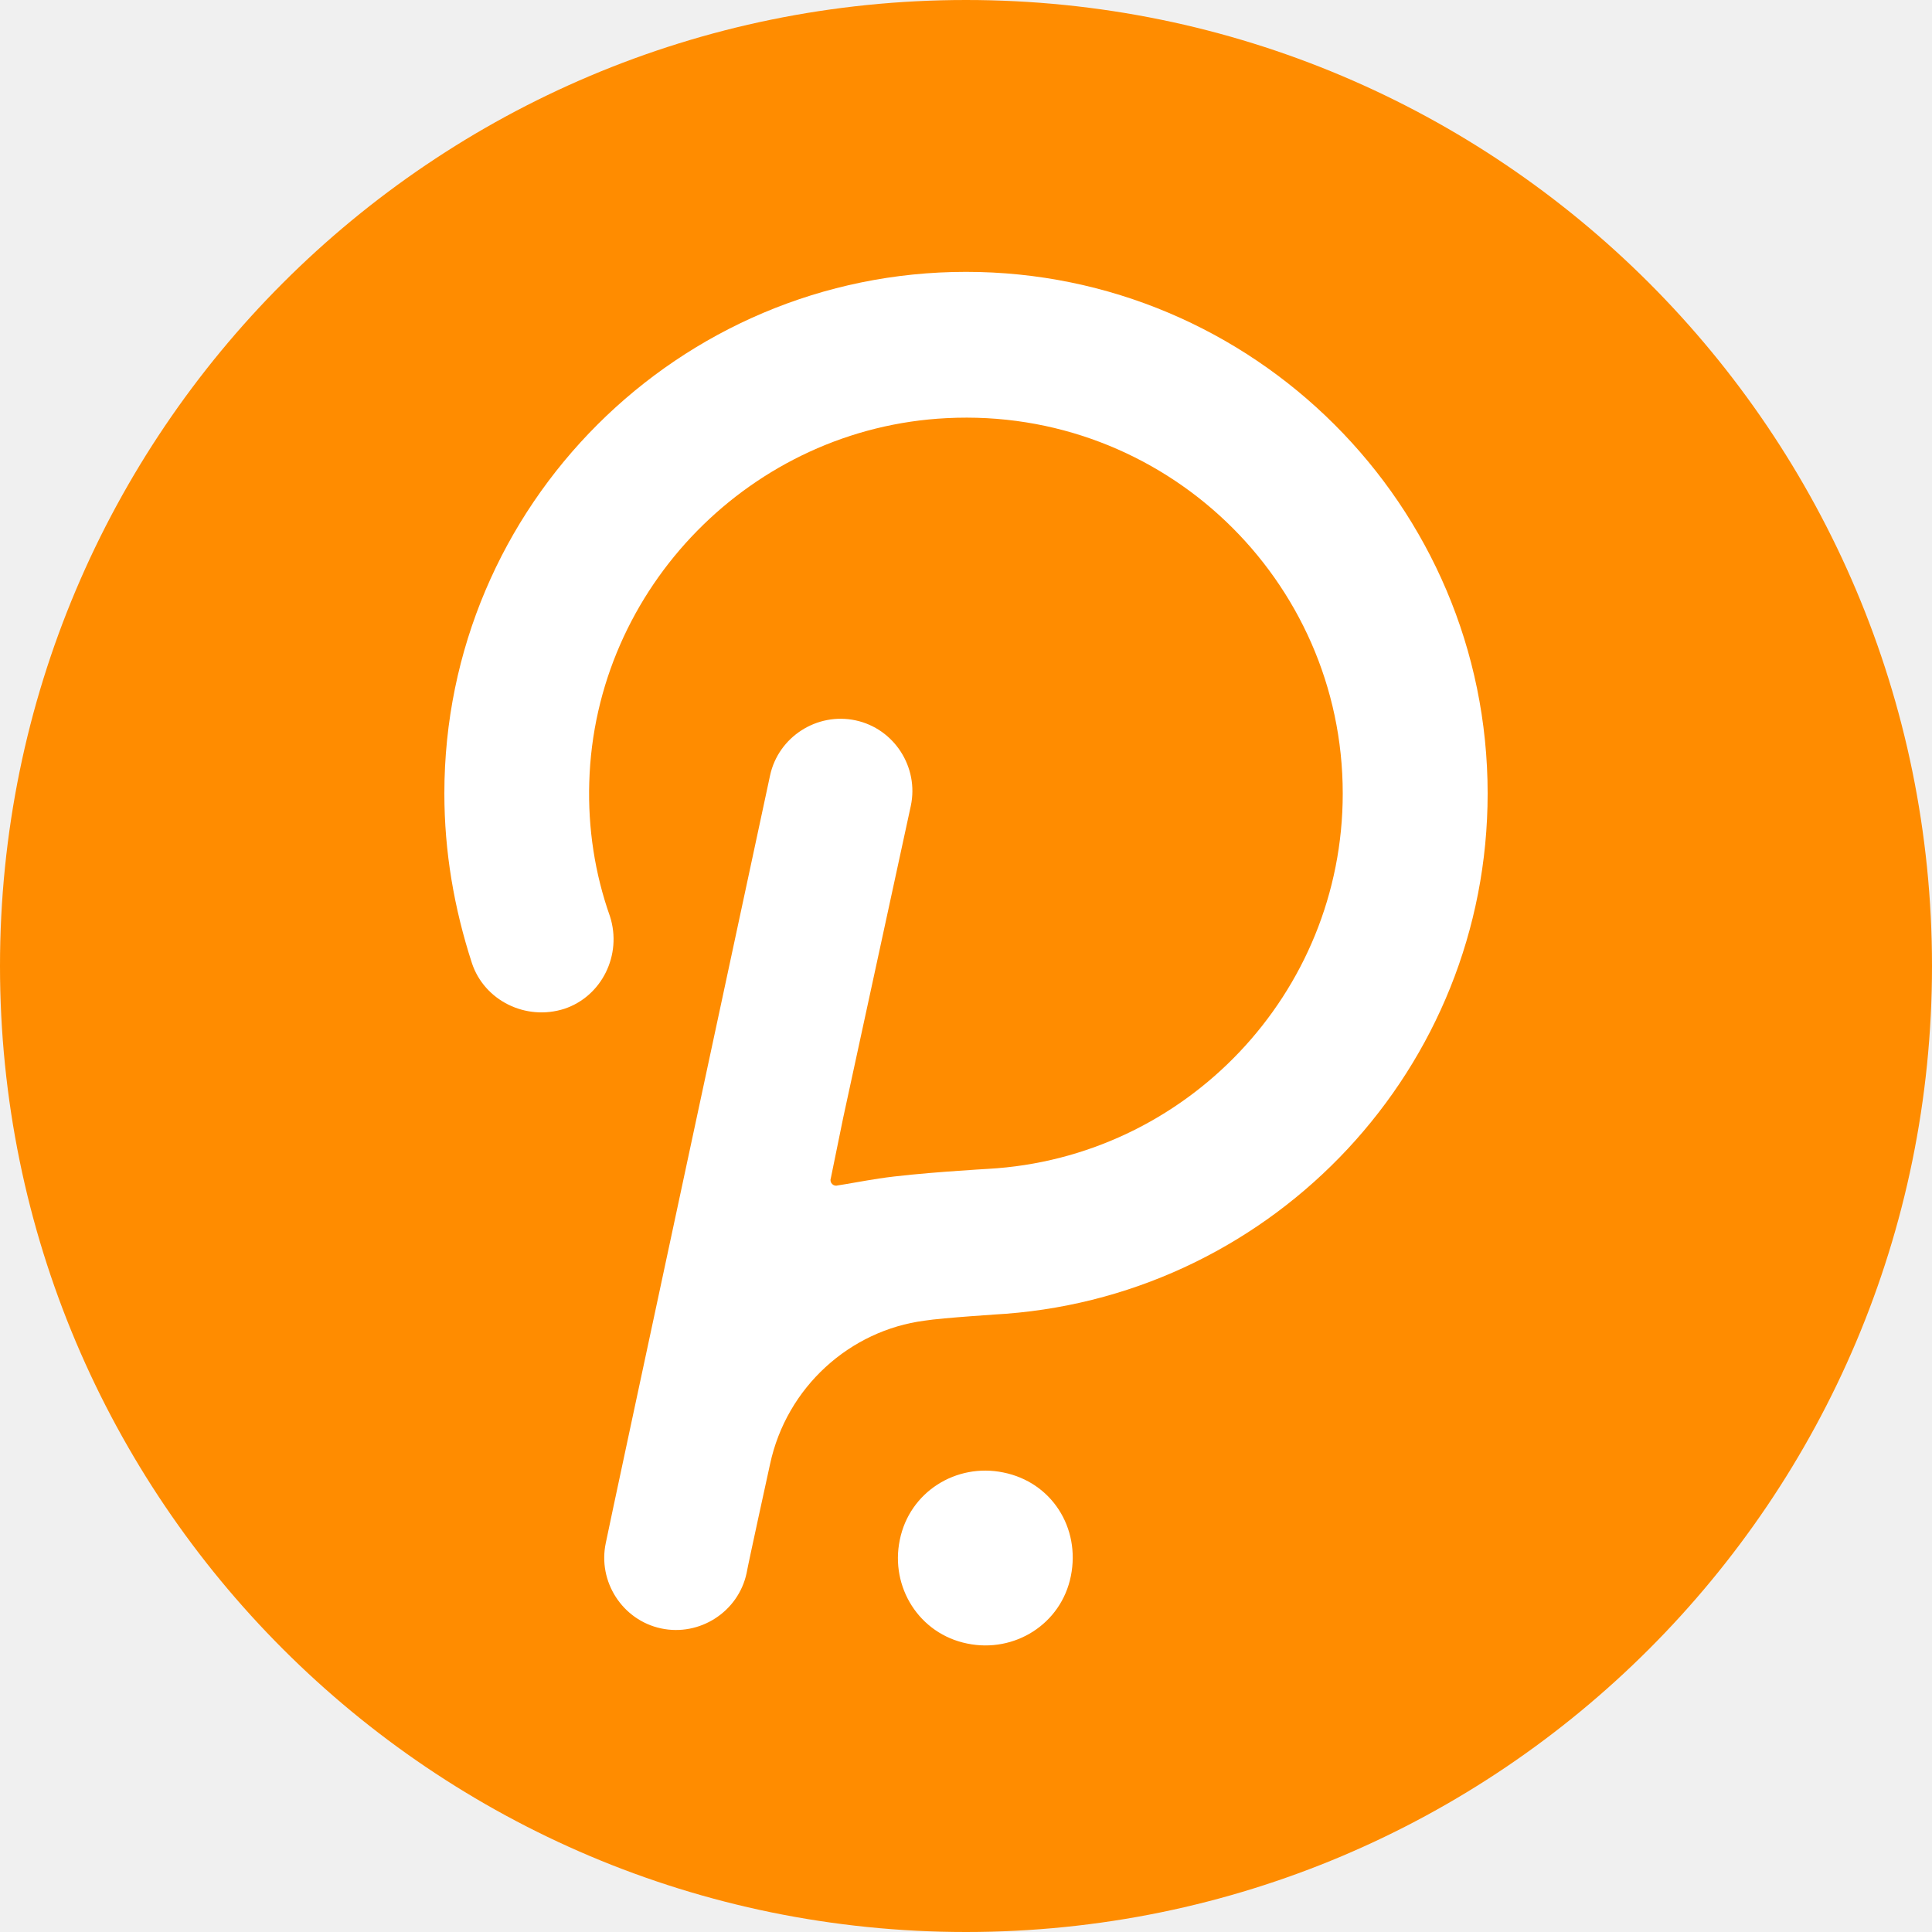
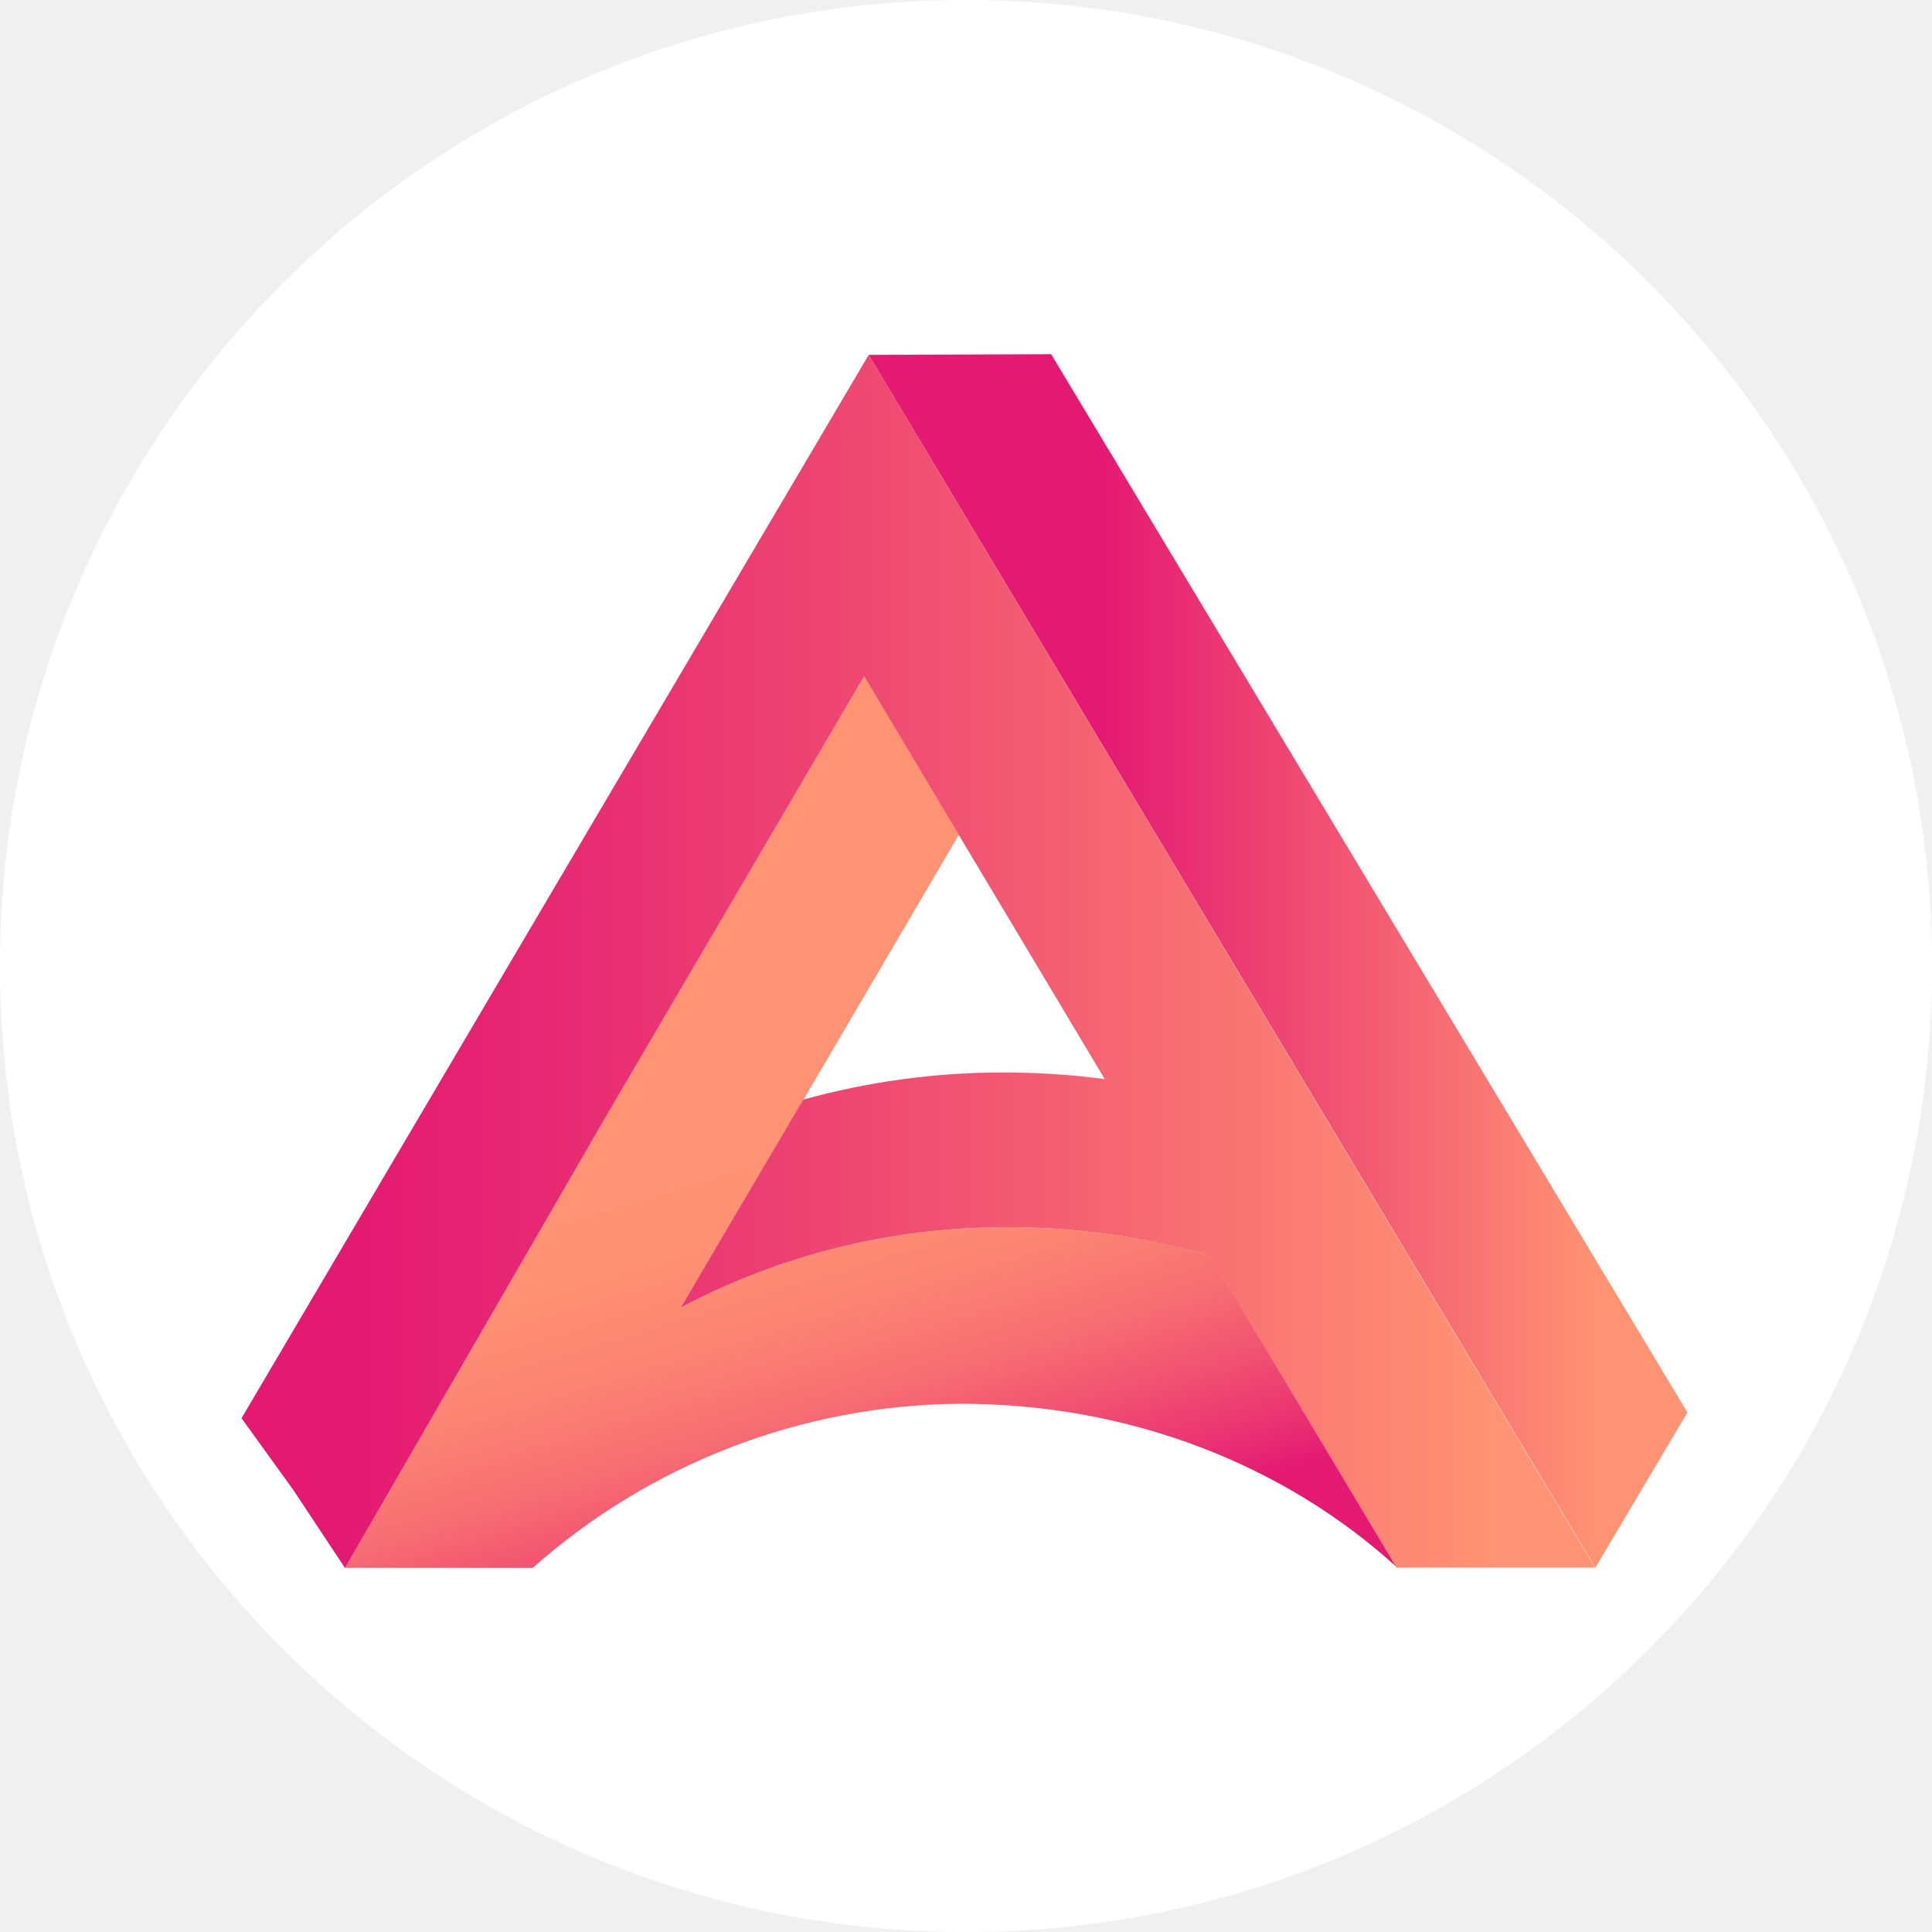
- <svg xmlns="http://www.w3.org/2000/svg" version="1.1" id="Layer_1" x="0px" y="0px" viewBox="15 15 140 140" style="enable-background:new 0 0 170 170;zoom: 1;" xml:space="preserve">
-   <style type="text/css">
-   .bg0{fill:#FF8C00}
-         .st0{fill:#FFFFFF;}
- </style>
-   <g>
-     <circle class="bg0" cx="85" cy="85" r="70" />
-     <g>
-       <path class="st0" d="M85,34.7c-20.8,0-37.8,16.9-37.8,37.8c0,4.2,0.7,8.3,2,12.3c0.9,2.7,3.9,4.2,6.7,3.3c2.7-0.9,4.2-3.9,3.3-6.7 c-1.1-3.1-1.6-6.4-1.5-9.7C58.1,57.6,69.5,46,83.6,45.3c15.7-0.8,28.7,11.7,28.7,27.2c0,14.5-11.4,26.4-25.7,27.2 c0,0-5.3,0.3-7.9,0.7c-1.3,0.2-2.3,0.4-3,0.5c-0.3,0.1-0.6-0.2-0.5-0.5l0.9-4.4L81,73.4c0.6-2.8-1.2-5.6-4-6.2 c-2.8-0.6-5.6,1.2-6.2,4c0,0-11.8,55-11.9,55.6c-0.6,2.8,1.2,5.6,4,6.2c2.8,0.6,5.6-1.2,6.2-4c0.1-0.6,1.7-7.9,1.7-7.9 c1.2-5.6,5.8-9.7,11.2-10.4c1.2-0.2,5.9-0.5,5.9-0.5c19.5-1.5,34.9-17.8,34.9-37.7C122.8,51.6,105.8,34.7,85,34.7z M87.7,121.7 c-3.4-0.7-6.8,1.4-7.5,4.9c-0.7,3.4,1.4,6.8,4.9,7.5c3.4,0.7,6.8-1.4,7.5-4.9C93.3,125.7,91.2,122.4,87.7,121.7z" />
+ <svg xmlns="http://www.w3.org/2000/svg" width="120px" height="120px" viewBox="0 0 120 120" version="1.1">
+   <defs>
+     <linearGradient x1="27.532%" y1="23.676%" x2="55.538%" y2="101.285%" id="linearGradient-1">
+       <stop stop-color="#FF9373" offset="39%" />
+       <stop stop-color="#FE8F73" offset="51%" />
+       <stop stop-color="#FB8373" offset="62%" />
+       <stop stop-color="#F77073" offset="73%" />
+       <stop stop-color="#F15472" offset="83%" />
+       <stop stop-color="#E93172" offset="94%" />
+       <stop stop-color="#E41A72" offset="100%" />
+     </linearGradient>
+     <linearGradient x1="100.029%" y1="49.988%" x2="8.648%" y2="49.988%" id="linearGradient-2">
+       <stop stop-color="#FF9373" offset="9%" />
+       <stop stop-color="#FD8A73" offset="15%" />
+       <stop stop-color="#F04E72" offset="55%" />
+       <stop stop-color="#E72872" offset="85%" />
+       <stop stop-color="#E41A72" offset="100%" />
+     </linearGradient>
+     <linearGradient x1="89.198%" y1="49.996%" x2="28.401%" y2="49.996%" id="linearGradient-3">
+       <stop stop-color="#FF9373" offset="0%" />
+       <stop stop-color="#E41A72" offset="100%" />
+     </linearGradient>
+   </defs>
+   <g id="Page-1" stroke="none" stroke-width="1" fill="none" fill-rule="evenodd">
+     <g id="ACALA-Copy-4" transform="translate(-327, -2913)">
+       <g id="Group-73" transform="translate(327, 2913)">
+         <circle id="Oval" fill="#FFFFFF" cx="60" cy="60" r="60" />
+         <g id="logo.98c8c4e9" transform="translate(15, 22)" fill-rule="nonzero">
+           <path d="M60.177,56.005 C56.057,54.804 51.784,54.206 47.493,54.229 C40.45,54.212 33.511,55.924 27.284,59.213 L31.316,52.386 L34.893,46.323 L44.552,29.855 L53.647,45.013 L38.671,20.008 L22.549,47.493 L6.427,75.383 L18.086,75.383 C25.379,68.917 34.758,65.298 44.504,65.191 C55.187,65.149 64.845,69.029 71.788,75.371 L60.177,56.005 Z" id="Path" fill="url(#linearGradient-1)" />
+           <path d="M38.956,0.042 L19.475,33.056 L0,66.088 L3.213,70.539 L6.427,75.389 L22.549,47.499 L38.671,20.008 L53.616,45.025 C51.484,44.743 49.335,44.605 47.183,44.613 C43.03,44.623 38.897,45.19 34.893,46.298 L31.316,52.361 L27.284,59.213 C33.504,55.927 40.434,54.216 47.468,54.229 C51.76,54.206 56.032,54.804 60.153,56.005 L71.739,75.371 L84.066,75.371 L38.956,0.042 Z" id="Path" fill="url(#linearGradient-2)" />
+           <polygon id="Path" fill="url(#linearGradient-3)" points="38.956 0.042 84.09 75.371 89.807 65.731 50.288 0" />
+         </g>
+       </g>
    </g>
  </g>
</svg>
